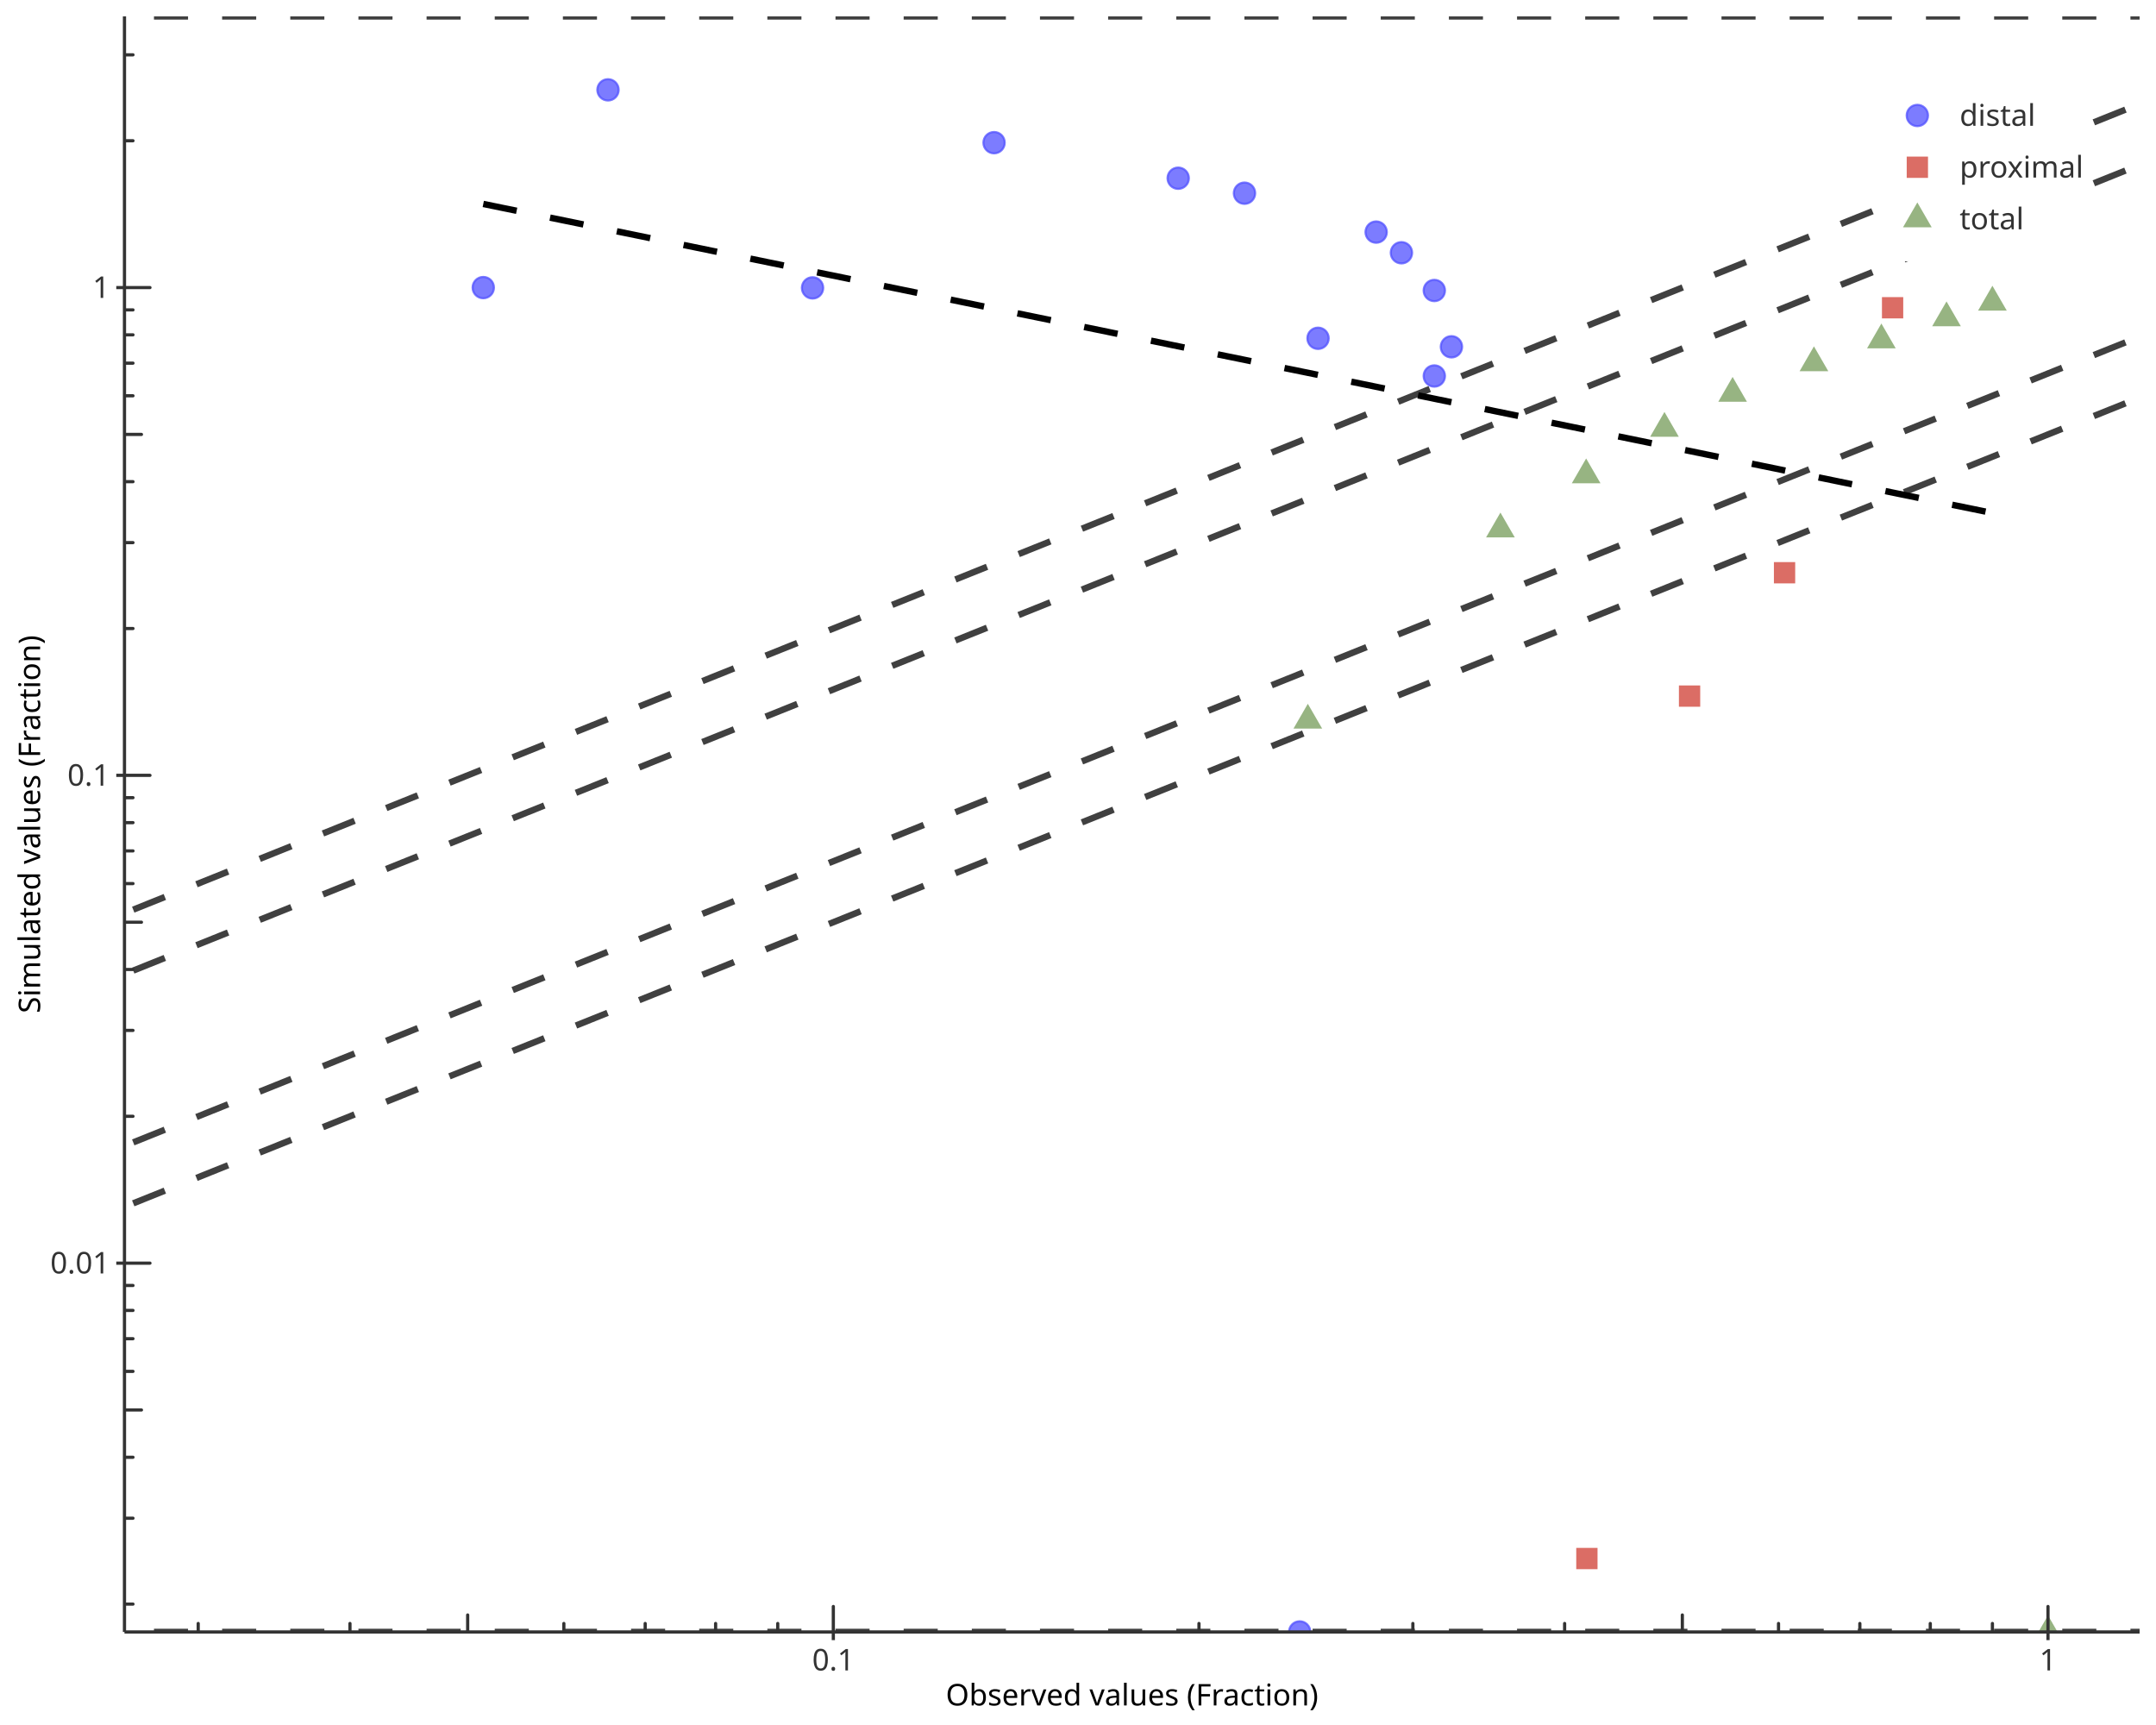
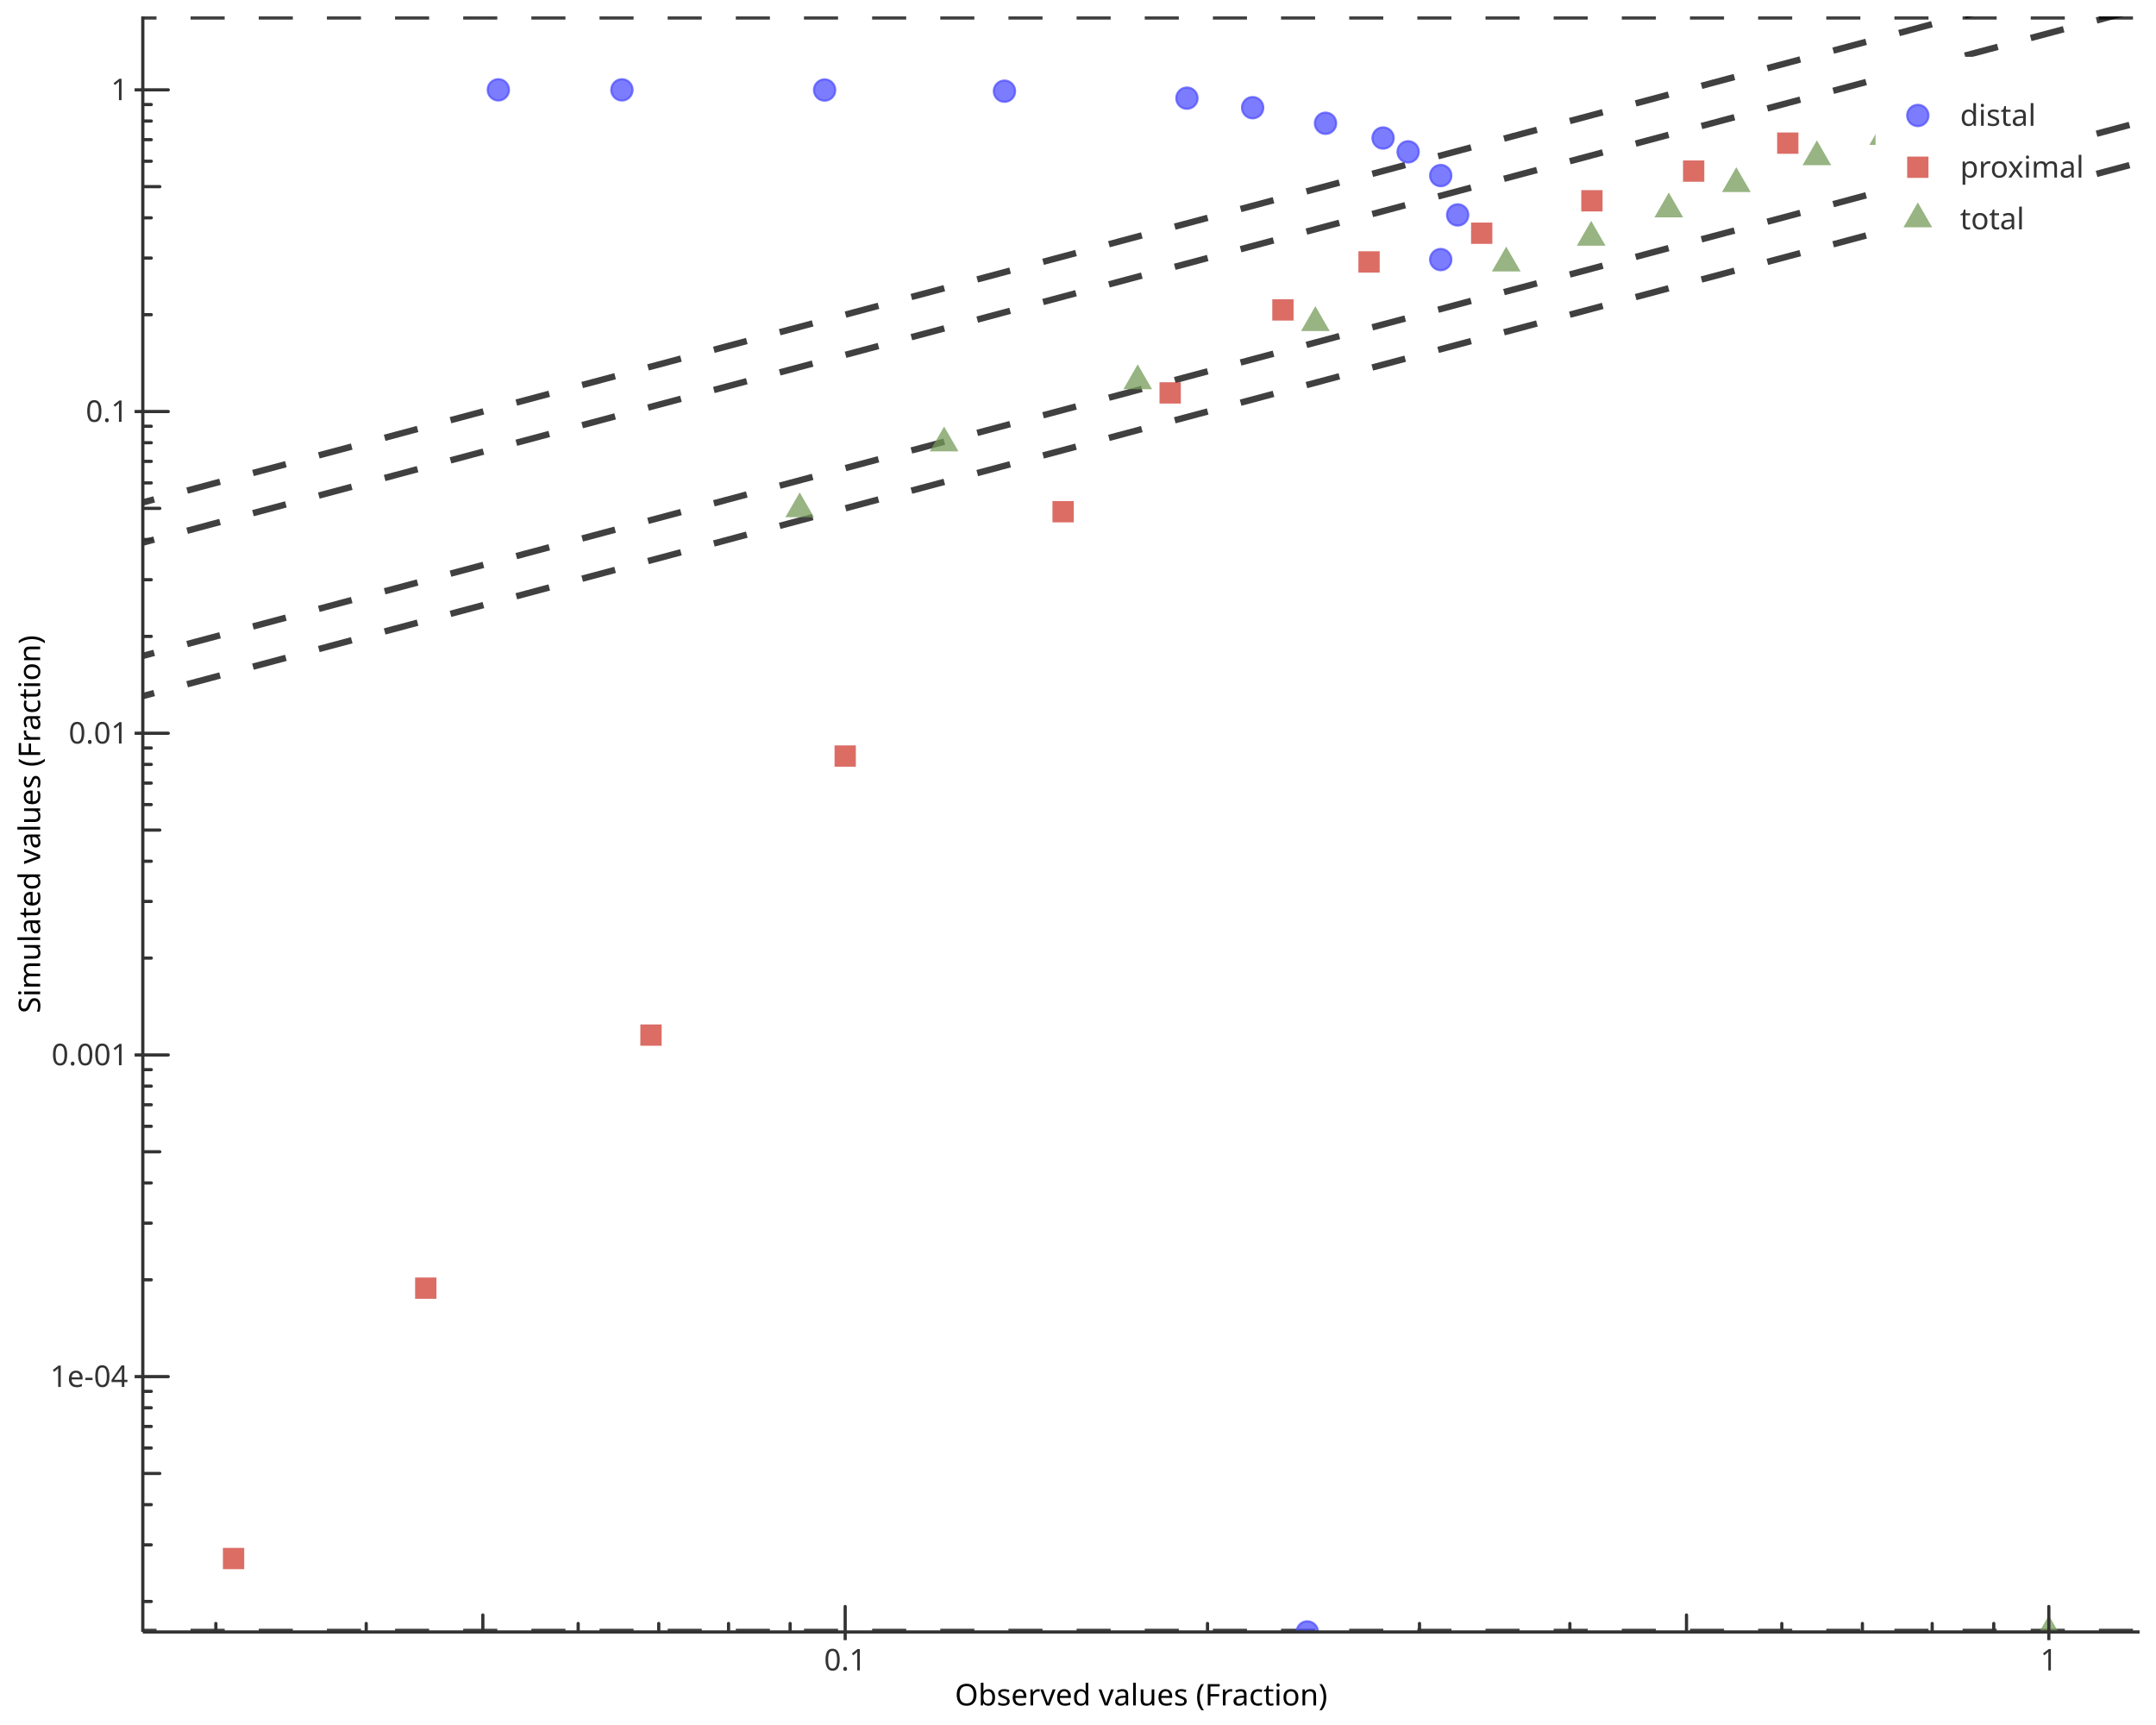
<svg xmlns="http://www.w3.org/2000/svg" class="svglite" data-engine-version="2.0" width="720.00pt" height="576.00pt" viewBox="0 0 720.00 576.00">
  <defs>
    <style type="text/css">
    .svglite line, .svglite polyline, .svglite polygon, .svglite path, .svglite rect, .svglite circle {
      fill: none;
      stroke: #000000;
      stroke-linecap: round;
      stroke-linejoin: round;
      stroke-miterlimit: 10.00;
    }
  </style>
  </defs>
  <rect width="100%" height="100%" style="stroke: none; fill: #FFFFFF;" />
  <defs>
    <clipPath id="cpMC4wMHw3MjAuMDB8MC4wMHw1NzYuMDA=">
      <rect x="0.00" y="0.00" width="720.00" height="576.00" />
    </clipPath>
  </defs>
  <g clip-path="url(#cpMC4wMHw3MjAuMDB8MC4wMHw1NzYuMDA=)">
    <rect x="0.00" y="0.00" width="720.00" height="576.00" style="stroke-width: 1.07; stroke: none; fill: #FFFFFF;" />
  </g>
  <defs>
-     <clipPath id="cpNDEuNTd8NzE0LjUyfDUuNDh8NTQ0Ljkz">
-       <rect x="41.57" y="5.48" width="672.95" height="539.45" />
+     <clipPath id="cpNDcuNjl8NzE0LjUyfDUuNDh8NTQ0Ljkz">
+       <rect x="47.69" y="5.48" width="666.83" height="539.45" />
    </clipPath>
  </defs>
-   <g clip-path="url(#cpNDEuNTd8NzE0LjUyfDUuNDh8NTQ0Ljkz)">
-     <rect x="41.57" y="5.48" width="672.95" height="539.45" style="stroke-width: 1.07; stroke: none; fill: #FFFFFF;" />
-     <polyline points="41.57,503.22 714.52,503.22 " style="stroke-width: 0.53; stroke: #FFFFFF; stroke-linecap: butt;" />
-     <polyline points="41.57,340.34 714.52,340.34 " style="stroke-width: 0.53; stroke: #FFFFFF; stroke-linecap: butt;" />
-     <polyline points="41.57,177.47 714.52,177.47 " style="stroke-width: 0.53; stroke: #FFFFFF; stroke-linecap: butt;" />
-     <polyline points="41.57,14.59 714.52,14.59 " style="stroke-width: 0.53; stroke: #FFFFFF; stroke-linecap: butt;" />
-     <polyline points="75.47,544.93 75.47,5.48 " style="stroke-width: 0.53; stroke: #FFFFFF; stroke-linecap: butt;" />
-     <polyline points="481.11,544.93 481.11,5.48 " style="stroke-width: 0.53; stroke: #FFFFFF; stroke-linecap: butt;" />
-   </g>
-   <g clip-path="url(#cpMC4wMHw3MjAuMDB8MC4wMHw1NzYuMDA=)">
- </g>
-   <g clip-path="url(#cpNDEuNTd8NzE0LjUyfDUuNDh8NTQ0Ljkz)">
- </g>
-   <g clip-path="url(#cpMC4wMHw3MjAuMDB8MC4wMHw1NzYuMDA=)">
- </g>
-   <g clip-path="url(#cpNDEuNTd8NzE0LjUyfDUuNDh8NTQ0Ljkz)">
- </g>
-   <g clip-path="url(#cpMC4wMHw3MjAuMDB8MC4wMHw1NzYuMDA=)">
- </g>
-   <g clip-path="url(#cpNDEuNTd8NzE0LjUyfDUuNDh8NTQ0Ljkz)">
- </g>
-   <g clip-path="url(#cpMC4wMHw3MjAuMDB8MC4wMHw1NzYuMDA=)">
- </g>
-   <g clip-path="url(#cpNDEuNTd8NzE0LjUyfDUuNDh8NTQ0Ljkz)">
- </g>
-   <g clip-path="url(#cpMC4wMHw3MjAuMDB8MC4wMHw1NzYuMDA=)">
- </g>
-   <g clip-path="url(#cpNDEuNTd8NzE0LjUyfDUuNDh8NTQ0Ljkz)">
- </g>
-   <g clip-path="url(#cpMC4wMHw3MjAuMDB8MC4wMHw1NzYuMDA=)">
- </g>
-   <g clip-path="url(#cpNDEuNTd8NzE0LjUyfDUuNDh8NTQ0Ljkz)">
- </g>
-   <g clip-path="url(#cpMC4wMHw3MjAuMDB8MC4wMHw1NzYuMDA=)">
- </g>
-   <g clip-path="url(#cpNDEuNTd8NzE0LjUyfDUuNDh8NTQ0Ljkz)">
- </g>
-   <g clip-path="url(#cpMC4wMHw3MjAuMDB8MC4wMHw1NzYuMDA=)">
- </g>
-   <g clip-path="url(#cpNDEuNTd8NzE0LjUyfDUuNDh8NTQ0Ljkz)">
- </g>
-   <g clip-path="url(#cpMC4wMHw3MjAuMDB8MC4wMHw1NzYuMDA=)">
- </g>
-   <g clip-path="url(#cpNDEuNTd8NzE0LjUyfDUuNDh8NTQ0Ljkz)">
- </g>
-   <g clip-path="url(#cpMC4wMHw3MjAuMDB8MC4wMHw1NzYuMDA=)">
- </g>
-   <g clip-path="url(#cpNDEuNTd8NzE0LjUyfDUuNDh8NTQ0Ljkz)">
- </g>
-   <g clip-path="url(#cpMC4wMHw3MjAuMDB8MC4wMHw1NzYuMDA=)">
- </g>
-   <g clip-path="url(#cpNDEuNTd8NzE0LjUyfDUuNDh8NTQ0Ljkz)">
- </g>
-   <g clip-path="url(#cpMC4wMHw3MjAuMDB8MC4wMHw1NzYuMDA=)">
- </g>
-   <g clip-path="url(#cpNDEuNTd8NzE0LjUyfDUuNDh8NTQ0Ljkz)">
- </g>
-   <g clip-path="url(#cpMC4wMHw3MjAuMDB8MC4wMHw1NzYuMDA=)">
- </g>
-   <g clip-path="url(#cpNDEuNTd8NzE0LjUyfDUuNDh8NTQ0Ljkz)">
- </g>
-   <g clip-path="url(#cpMC4wMHw3MjAuMDB8MC4wMHw1NzYuMDA=)">
- </g>
-   <g clip-path="url(#cpNDEuNTd8NzE0LjUyfDUuNDh8NTQ0Ljkz)">
- </g>
-   <g clip-path="url(#cpMC4wMHw3MjAuMDB8MC4wMHw1NzYuMDA=)">
- </g>
-   <g clip-path="url(#cpNDEuNTd8NzE0LjUyfDUuNDh8NTQ0Ljkz)">
- </g>
-   <g clip-path="url(#cpMC4wMHw3MjAuMDB8MC4wMHw1NzYuMDA=)">
- </g>
-   <g clip-path="url(#cpNDEuNTd8NzE0LjUyfDUuNDh8NTQ0Ljkz)">
-     <line x1="-631.38" y1="544.93" x2="1387.47" y2="544.93" style="stroke-width: 2.13; stroke: #000000; stroke-opacity: 0.75; stroke-dasharray: 11.38,11.38; stroke-linecap: butt;" />
-     <line x1="-631.38" y1="5.48" x2="1387.47" y2="5.48" style="stroke-width: 2.13; stroke: #000000; stroke-opacity: 0.75; stroke-dasharray: 11.38,11.38; stroke-linecap: butt;" />
-     <line x1="-631.38" y1="595.48" x2="1387.47" y2="-215.15" style="stroke-width: 2.13; stroke: #000000; stroke-opacity: 0.75; stroke-dasharray: 11.38,11.38; stroke-linecap: butt;" />
-     <line x1="-631.38" y1="652.84" x2="1387.47" y2="-157.78" style="stroke-width: 2.13; stroke: #000000; stroke-opacity: 0.75; stroke-dasharray: 11.38,11.38; stroke-linecap: butt;" />
-     <line x1="-631.38" y1="575.13" x2="1387.47" y2="-235.50" style="stroke-width: 2.13; stroke: #000000; stroke-opacity: 0.75; stroke-dasharray: 11.38,11.38; stroke-linecap: butt;" />
-     <line x1="-631.38" y1="673.19" x2="1387.47" y2="-137.43" style="stroke-width: 2.13; stroke: #000000; stroke-opacity: 0.75; stroke-dasharray: 11.38,11.38; stroke-linecap: butt;" />
-     <polyline points="161.39,68.10 167.77,69.41 174.15,70.71 180.53,72.02 186.91,73.33 193.29,74.63 199.67,75.94 206.05,77.25 212.43,78.55 218.81,79.86 225.19,81.16 231.57,82.47 237.95,83.78 244.33,85.08 250.71,86.39 257.09,87.70 263.47,89.00 269.85,90.31 276.22,91.62 282.60,92.92 288.98,94.23 295.36,95.53 301.74,96.84 308.12,98.15 314.50,99.45 320.88,100.76 327.26,102.07 333.64,103.37 340.02,104.68 346.40,105.98 352.78,107.29 359.16,108.60 365.54,109.90 371.92,111.21 378.30,112.52 384.68,113.82 391.05,115.13 397.43,116.44 403.81,117.74 410.19,119.05 416.57,120.35 422.95,121.66 429.33,122.97 435.71,124.27 442.09,125.58 448.47,126.89 454.85,128.19 461.23,129.50 467.61,130.80 473.99,132.11 480.37,133.42 486.75,134.72 493.13,136.03 499.51,137.34 505.88,138.64 512.26,139.95 518.64,141.26 525.02,142.56 531.40,143.87 537.78,145.17 544.16,146.48 550.54,147.79 556.92,149.09 563.30,150.40 569.68,151.71 576.06,153.01 582.44,154.32 588.82,155.62 595.20,156.93 601.58,158.24 607.96,159.54 614.34,160.85 620.71,162.16 627.09,163.46 633.47,164.77 639.85,166.07 646.23,167.38 652.61,168.69 658.99,169.99 665.37,171.30 " style="stroke-width: 2.13; stroke-dasharray: 11.38,11.38; stroke-linecap: butt;" />
-     <circle cx="434.03" cy="544.93" r="3.56" style="stroke-width: 0.71; stroke: #5050FF; stroke-opacity: 0.75; fill: #5050FF; fill-opacity: 0.75;" />
-     <circle cx="478.99" cy="125.55" r="3.56" style="stroke-width: 0.71; stroke: #5050FF; stroke-opacity: 0.75; fill: #5050FF; fill-opacity: 0.75;" />
-     <circle cx="484.71" cy="115.80" r="3.56" style="stroke-width: 0.71; stroke: #5050FF; stroke-opacity: 0.75; fill: #5050FF; fill-opacity: 0.75;" />
-     <circle cx="478.99" cy="97.00" r="3.56" style="stroke-width: 0.71; stroke: #5050FF; stroke-opacity: 0.75; fill: #5050FF; fill-opacity: 0.75;" />
-     <circle cx="468.01" cy="84.40" r="3.56" style="stroke-width: 0.71; stroke: #5050FF; stroke-opacity: 0.75; fill: #5050FF; fill-opacity: 0.75;" />
-     <circle cx="459.57" cy="77.50" r="3.56" style="stroke-width: 0.71; stroke: #5050FF; stroke-opacity: 0.75; fill: #5050FF; fill-opacity: 0.75;" />
-     <circle cx="440.16" cy="112.96" r="3.56" style="stroke-width: 0.71; stroke: #5050FF; stroke-opacity: 0.75; fill: #5050FF; fill-opacity: 0.75;" />
-     <circle cx="415.60" cy="64.51" r="3.56" style="stroke-width: 0.71; stroke: #5050FF; stroke-opacity: 0.75; fill: #5050FF; fill-opacity: 0.75;" />
-     <circle cx="393.46" cy="59.51" r="3.56" style="stroke-width: 0.71; stroke: #5050FF; stroke-opacity: 0.75; fill: #5050FF; fill-opacity: 0.75;" />
-     <circle cx="331.97" cy="47.64" r="3.56" style="stroke-width: 0.71; stroke: #5050FF; stroke-opacity: 0.75; fill: #5050FF; fill-opacity: 0.75;" />
-     <circle cx="271.35" cy="96.13" r="3.56" style="stroke-width: 0.71; stroke: #5050FF; stroke-opacity: 0.75; fill: #5050FF; fill-opacity: 0.75;" />
-     <circle cx="203.04" cy="30.00" r="3.56" style="stroke-width: 0.71; stroke: #5050FF; stroke-opacity: 0.75; fill: #5050FF; fill-opacity: 0.75;" />
-     <circle cx="161.39" cy="96.03" r="3.56" style="stroke-width: 0.71; stroke: #5050FF; stroke-opacity: 0.75; fill: #5050FF; fill-opacity: 0.75;" />
-     <polygon points="628.48,106.32 635.59,106.32 635.59,99.21 628.48,99.21 " style="stroke-width: 0.71; stroke: none; fill: #CE3D32; fill-opacity: 0.75;" />
-     <polygon points="592.40,194.80 599.51,194.80 599.51,187.69 592.40,187.69 " style="stroke-width: 0.71; stroke: none; fill: #CE3D32; fill-opacity: 0.75;" />
-     <polygon points="560.68,235.99 567.79,235.99 567.79,228.88 560.68,228.88 " style="stroke-width: 0.71; stroke: none; fill: #CE3D32; fill-opacity: 0.75;" />
-     <polygon points="526.39,523.97 533.50,523.97 533.50,516.86 526.39,516.86 " style="stroke-width: 0.71; stroke: none; fill: #CE3D32; fill-opacity: 0.75;" />
-     <polygon points="683.93,539.40 688.72,547.70 679.14,547.70 " style="stroke-width: 0.71; stroke: none; fill: #749B58; fill-opacity: 0.75;" />
-     <polygon points="665.37,95.41 670.16,103.71 660.58,103.71 " style="stroke-width: 0.71; stroke: none; fill: #749B58; fill-opacity: 0.75;" />
-     <polygon points="650.04,100.65 654.83,108.94 645.25,108.94 " style="stroke-width: 0.71; stroke: none; fill: #749B58; fill-opacity: 0.75;" />
-     <polygon points="628.29,108.02 633.08,116.32 623.50,116.32 " style="stroke-width: 0.71; stroke: none; fill: #749B58; fill-opacity: 0.75;" />
-     <polygon points="605.77,115.65 610.56,123.95 600.98,123.95 " style="stroke-width: 0.71; stroke: none; fill: #749B58; fill-opacity: 0.75;" />
-     <polygon points="578.61,125.86 583.40,134.16 573.82,134.16 " style="stroke-width: 0.71; stroke: none; fill: #749B58; fill-opacity: 0.75;" />
-     <polygon points="555.85,137.55 560.64,145.85 551.06,145.85 " style="stroke-width: 0.71; stroke: none; fill: #749B58; fill-opacity: 0.75;" />
-     <polygon points="529.70,153.09 534.49,161.38 524.91,161.38 " style="stroke-width: 0.71; stroke: none; fill: #749B58; fill-opacity: 0.75;" />
-     <polygon points="501.07,171.15 505.86,179.44 496.28,179.44 " style="stroke-width: 0.71; stroke: none; fill: #749B58; fill-opacity: 0.75;" />
-     <polygon points="436.75,235.00 441.54,243.29 431.96,243.29 " style="stroke-width: 0.71; stroke: none; fill: #749B58; fill-opacity: 0.75;" />
-     <line x1="66.19" y1="544.93" x2="66.19" y2="542.10" style="stroke-width: 1.07; stroke: #333333;" />
-     <line x1="116.87" y1="544.93" x2="116.87" y2="542.10" style="stroke-width: 1.07; stroke: #333333;" />
-     <line x1="156.18" y1="544.93" x2="156.18" y2="539.26" style="stroke-width: 1.07; stroke: #333333;" />
-     <line x1="188.30" y1="544.93" x2="188.30" y2="542.10" style="stroke-width: 1.07; stroke: #333333;" />
-     <line x1="215.46" y1="544.93" x2="215.46" y2="542.10" style="stroke-width: 1.07; stroke: #333333;" />
-     <line x1="238.98" y1="544.93" x2="238.98" y2="542.10" style="stroke-width: 1.07; stroke: #333333;" />
-     <line x1="259.73" y1="544.93" x2="259.73" y2="542.10" style="stroke-width: 1.07; stroke: #333333;" />
-     <line x1="278.29" y1="544.93" x2="278.29" y2="536.43" style="stroke-width: 1.07; stroke: #333333;" />
-     <line x1="400.40" y1="544.93" x2="400.40" y2="542.10" style="stroke-width: 1.07; stroke: #333333;" />
-     <line x1="471.83" y1="544.93" x2="471.83" y2="542.10" style="stroke-width: 1.07; stroke: #333333;" />
-     <line x1="522.51" y1="544.93" x2="522.51" y2="542.10" style="stroke-width: 1.07; stroke: #333333;" />
-     <line x1="561.82" y1="544.93" x2="561.82" y2="539.26" style="stroke-width: 1.07; stroke: #333333;" />
-     <line x1="593.94" y1="544.93" x2="593.94" y2="542.10" style="stroke-width: 1.07; stroke: #333333;" />
-     <line x1="621.10" y1="544.93" x2="621.10" y2="542.10" style="stroke-width: 1.07; stroke: #333333;" />
-     <line x1="644.62" y1="544.93" x2="644.62" y2="542.10" style="stroke-width: 1.07; stroke: #333333;" />
-     <line x1="665.37" y1="544.93" x2="665.37" y2="542.10" style="stroke-width: 1.07; stroke: #333333;" />
-     <line x1="683.93" y1="544.93" x2="683.93" y2="536.43" style="stroke-width: 1.07; stroke: #333333;" />
-     <line x1="41.57" y1="535.63" x2="44.41" y2="535.63" style="stroke-width: 1.07; stroke: #333333;" />
-     <line x1="41.57" y1="506.95" x2="44.41" y2="506.95" style="stroke-width: 1.07; stroke: #333333;" />
-     <line x1="41.57" y1="486.60" x2="44.41" y2="486.60" style="stroke-width: 1.07; stroke: #333333;" />
-     <line x1="41.57" y1="470.81" x2="47.24" y2="470.81" style="stroke-width: 1.07; stroke: #333333;" />
-     <line x1="41.57" y1="457.92" x2="44.41" y2="457.92" style="stroke-width: 1.07; stroke: #333333;" />
-     <line x1="41.57" y1="447.01" x2="44.41" y2="447.01" style="stroke-width: 1.07; stroke: #333333;" />
-     <line x1="41.57" y1="437.57" x2="44.41" y2="437.57" style="stroke-width: 1.07; stroke: #333333;" />
-     <line x1="41.57" y1="429.24" x2="44.41" y2="429.24" style="stroke-width: 1.07; stroke: #333333;" />
-     <line x1="41.57" y1="421.78" x2="50.08" y2="421.78" style="stroke-width: 1.07; stroke: #333333;" />
-     <line x1="41.57" y1="372.75" x2="44.41" y2="372.75" style="stroke-width: 1.07; stroke: #333333;" />
-     <line x1="41.57" y1="344.07" x2="44.41" y2="344.07" style="stroke-width: 1.07; stroke: #333333;" />
-     <line x1="41.57" y1="323.72" x2="44.41" y2="323.72" style="stroke-width: 1.07; stroke: #333333;" />
-     <line x1="41.57" y1="307.94" x2="47.24" y2="307.94" style="stroke-width: 1.07; stroke: #333333;" />
-     <line x1="41.57" y1="295.04" x2="44.41" y2="295.04" style="stroke-width: 1.07; stroke: #333333;" />
-     <line x1="41.57" y1="284.13" x2="44.41" y2="284.13" style="stroke-width: 1.07; stroke: #333333;" />
-     <line x1="41.57" y1="274.69" x2="44.41" y2="274.69" style="stroke-width: 1.07; stroke: #333333;" />
-     <line x1="41.57" y1="266.36" x2="44.41" y2="266.36" style="stroke-width: 1.07; stroke: #333333;" />
-     <line x1="41.57" y1="258.90" x2="50.08" y2="258.90" style="stroke-width: 1.07; stroke: #333333;" />
-     <line x1="41.57" y1="209.87" x2="44.41" y2="209.87" style="stroke-width: 1.07; stroke: #333333;" />
-     <line x1="41.57" y1="181.19" x2="44.41" y2="181.19" style="stroke-width: 1.07; stroke: #333333;" />
-     <line x1="41.57" y1="160.84" x2="44.41" y2="160.84" style="stroke-width: 1.07; stroke: #333333;" />
-     <line x1="41.57" y1="145.06" x2="47.24" y2="145.06" style="stroke-width: 1.07; stroke: #333333;" />
-     <line x1="41.57" y1="132.16" x2="44.41" y2="132.16" style="stroke-width: 1.07; stroke: #333333;" />
-     <line x1="41.57" y1="121.26" x2="44.41" y2="121.26" style="stroke-width: 1.07; stroke: #333333;" />
-     <line x1="41.57" y1="111.81" x2="44.41" y2="111.81" style="stroke-width: 1.07; stroke: #333333;" />
-     <line x1="41.57" y1="103.48" x2="44.41" y2="103.48" style="stroke-width: 1.07; stroke: #333333;" />
-     <line x1="41.57" y1="96.03" x2="50.08" y2="96.03" style="stroke-width: 1.07; stroke: #333333;" />
-     <line x1="41.57" y1="47.00" x2="44.41" y2="47.00" style="stroke-width: 1.07; stroke: #333333;" />
-     <line x1="41.57" y1="18.31" x2="44.41" y2="18.31" style="stroke-width: 1.07; stroke: #333333;" />
-   </g>
-   <g clip-path="url(#cpMC4wMHw3MjAuMDB8MC4wMHw1NzYuMDA=)">
-     <polyline points="41.57,544.93 41.57,5.48 " style="stroke-width: 1.07; stroke: #333333; stroke-linecap: butt;" />
-     <text x="36.64" y="425.22" text-anchor="end" style="font-size: 10.00px; fill: #333333; font-family: sans;" textLength="19.46px" lengthAdjust="spacingAndGlyphs">0.01</text>
-     <text x="36.64" y="262.35" text-anchor="end" style="font-size: 10.00px; fill: #333333; font-family: sans;" textLength="13.90px" lengthAdjust="spacingAndGlyphs">0.1</text>
-     <text x="36.64" y="99.47" text-anchor="end" style="font-size: 10.00px; fill: #333333; font-family: sans;" textLength="5.56px" lengthAdjust="spacingAndGlyphs">1</text>
-     <polyline points="38.83,421.78 41.57,421.78 " style="stroke-width: 1.07; stroke: #333333; stroke-linecap: butt;" />
-     <polyline points="38.83,258.90 41.57,258.90 " style="stroke-width: 1.07; stroke: #333333; stroke-linecap: butt;" />
-     <polyline points="38.83,96.03 41.57,96.03 " style="stroke-width: 1.07; stroke: #333333; stroke-linecap: butt;" />
-     <polyline points="41.57,544.93 714.52,544.93 " style="stroke-width: 1.07; stroke: #333333; stroke-linecap: butt;" />
-     <polyline points="278.29,547.67 278.29,544.93 " style="stroke-width: 1.07; stroke: #333333; stroke-linecap: butt;" />
-     <polyline points="683.93,547.67 683.93,544.93 " style="stroke-width: 1.07; stroke: #333333; stroke-linecap: butt;" />
-     <text x="278.29" y="557.78" text-anchor="middle" style="font-size: 10.00px; fill: #333333; font-family: sans;" textLength="13.90px" lengthAdjust="spacingAndGlyphs">0.1</text>
-     <text x="683.93" y="557.78" text-anchor="middle" style="font-size: 10.00px; fill: #333333; font-family: sans;" textLength="5.56px" lengthAdjust="spacingAndGlyphs">1</text>
-     <text x="378.05" y="569.48" text-anchor="middle" style="font-size: 10.00px; font-family: sans;" textLength="120.62px" lengthAdjust="spacingAndGlyphs">Observed values (Fraction)</text>
+   <g clip-path="url(#cpNDcuNjl8NzE0LjUyfDUuNDh8NTQ0Ljkz)">
+     <rect x="47.69" y="5.48" width="666.83" height="539.45" style="stroke-width: 1.07; stroke: none; fill: #FFFFFF;" />
+     <polyline points="47.69,513.38 714.52,513.38 " style="stroke-width: 0.53; stroke: #FFFFFF; stroke-linecap: butt;" />
+     <polyline points="47.69,405.97 714.52,405.97 " style="stroke-width: 0.53; stroke: #FFFFFF; stroke-linecap: butt;" />
+     <polyline points="47.69,298.55 714.52,298.55 " style="stroke-width: 0.53; stroke: #FFFFFF; stroke-linecap: butt;" />
+     <polyline points="47.69,191.13 714.52,191.13 " style="stroke-width: 0.53; stroke: #FFFFFF; stroke-linecap: butt;" />
+     <polyline points="47.69,83.71 714.52,83.71 " style="stroke-width: 0.53; stroke: #FFFFFF; stroke-linecap: butt;" />
+     <polyline points="81.28,544.93 81.28,5.48 " style="stroke-width: 0.53; stroke: #FFFFFF; stroke-linecap: butt;" />
+     <polyline points="483.23,544.93 483.23,5.48 " style="stroke-width: 0.53; stroke: #FFFFFF; stroke-linecap: butt;" />
+   </g>
+   <g clip-path="url(#cpMC4wMHw3MjAuMDB8MC4wMHw1NzYuMDA=)">
+ </g>
+   <g clip-path="url(#cpNDcuNjl8NzE0LjUyfDUuNDh8NTQ0Ljkz)">
+ </g>
+   <g clip-path="url(#cpMC4wMHw3MjAuMDB8MC4wMHw1NzYuMDA=)">
+ </g>
+   <g clip-path="url(#cpNDcuNjl8NzE0LjUyfDUuNDh8NTQ0Ljkz)">
+ </g>
+   <g clip-path="url(#cpMC4wMHw3MjAuMDB8MC4wMHw1NzYuMDA=)">
+ </g>
+   <g clip-path="url(#cpNDcuNjl8NzE0LjUyfDUuNDh8NTQ0Ljkz)">
+ </g>
+   <g clip-path="url(#cpMC4wMHw3MjAuMDB8MC4wMHw1NzYuMDA=)">
+ </g>
+   <g clip-path="url(#cpNDcuNjl8NzE0LjUyfDUuNDh8NTQ0Ljkz)">
+ </g>
+   <g clip-path="url(#cpMC4wMHw3MjAuMDB8MC4wMHw1NzYuMDA=)">
+ </g>
+   <g clip-path="url(#cpNDcuNjl8NzE0LjUyfDUuNDh8NTQ0Ljkz)">
+ </g>
+   <g clip-path="url(#cpMC4wMHw3MjAuMDB8MC4wMHw1NzYuMDA=)">
+ </g>
+   <g clip-path="url(#cpNDcuNjl8NzE0LjUyfDUuNDh8NTQ0Ljkz)">
+ </g>
+   <g clip-path="url(#cpMC4wMHw3MjAuMDB8MC4wMHw1NzYuMDA=)">
+ </g>
+   <g clip-path="url(#cpNDcuNjl8NzE0LjUyfDUuNDh8NTQ0Ljkz)">
+ </g>
+   <g clip-path="url(#cpMC4wMHw3MjAuMDB8MC4wMHw1NzYuMDA=)">
+ </g>
+   <g clip-path="url(#cpNDcuNjl8NzE0LjUyfDUuNDh8NTQ0Ljkz)">
+ </g>
+   <g clip-path="url(#cpMC4wMHw3MjAuMDB8MC4wMHw1NzYuMDA=)">
+ </g>
+   <g clip-path="url(#cpNDcuNjl8NzE0LjUyfDUuNDh8NTQ0Ljkz)">
+ </g>
+   <g clip-path="url(#cpMC4wMHw3MjAuMDB8MC4wMHw1NzYuMDA=)">
+ </g>
+   <g clip-path="url(#cpNDcuNjl8NzE0LjUyfDUuNDh8NTQ0Ljkz)">
+ </g>
+   <g clip-path="url(#cpMC4wMHw3MjAuMDB8MC4wMHw1NzYuMDA=)">
+ </g>
+   <g clip-path="url(#cpNDcuNjl8NzE0LjUyfDUuNDh8NTQ0Ljkz)">
+ </g>
+   <g clip-path="url(#cpMC4wMHw3MjAuMDB8MC4wMHw1NzYuMDA=)">
+ </g>
+   <g clip-path="url(#cpNDcuNjl8NzE0LjUyfDUuNDh8NTQ0Ljkz)">
+ </g>
+   <g clip-path="url(#cpMC4wMHw3MjAuMDB8MC4wMHw1NzYuMDA=)">
+ </g>
+   <g clip-path="url(#cpNDcuNjl8NzE0LjUyfDUuNDh8NTQ0Ljkz)">
+ </g>
+   <g clip-path="url(#cpMC4wMHw3MjAuMDB8MC4wMHw1NzYuMDA=)">
+ </g>
+   <g clip-path="url(#cpNDcuNjl8NzE0LjUyfDUuNDh8NTQ0Ljkz)">
+ </g>
+   <g clip-path="url(#cpMC4wMHw3MjAuMDB8MC4wMHw1NzYuMDA=)">
+ </g>
+   <g clip-path="url(#cpNDcuNjl8NzE0LjUyfDUuNDh8NTQ0Ljkz)">
+ </g>
+   <g clip-path="url(#cpMC4wMHw3MjAuMDB8MC4wMHw1NzYuMDA=)">
+ </g>
+   <g clip-path="url(#cpNDcuNjl8NzE0LjUyfDUuNDh8NTQ0Ljkz)">
+     <line x1="-619.15" y1="544.93" x2="1381.35" y2="544.93" style="stroke-width: 2.13; stroke: #000000; stroke-opacity: 0.75; stroke-dasharray: 11.38,11.38; stroke-linecap: butt;" />
+     <line x1="-619.15" y1="5.48" x2="1381.35" y2="5.48" style="stroke-width: 2.13; stroke: #000000; stroke-opacity: 0.75; stroke-dasharray: 11.38,11.38; stroke-linecap: butt;" />
+     <line x1="-619.15" y1="359.39" x2="1381.35" y2="-175.22" style="stroke-width: 2.13; stroke: #000000; stroke-opacity: 0.75; stroke-dasharray: 11.38,11.38; stroke-linecap: butt;" />
+     <line x1="-619.15" y1="397.22" x2="1381.35" y2="-137.39" style="stroke-width: 2.13; stroke: #000000; stroke-opacity: 0.75; stroke-dasharray: 11.38,11.38; stroke-linecap: butt;" />
+     <line x1="-619.15" y1="345.97" x2="1381.35" y2="-188.64" style="stroke-width: 2.13; stroke: #000000; stroke-opacity: 0.75; stroke-dasharray: 11.38,11.38; stroke-linecap: butt;" />
+     <line x1="-619.15" y1="410.64" x2="1381.35" y2="-123.97" style="stroke-width: 2.13; stroke: #000000; stroke-opacity: 0.75; stroke-dasharray: 11.38,11.38; stroke-linecap: butt;" />
+     <circle cx="436.57" cy="544.93" r="3.56" style="stroke-width: 0.71; stroke: #5050FF; stroke-opacity: 0.75; fill: #5050FF; fill-opacity: 0.75;" />
+     <circle cx="481.13" cy="86.68" r="3.56" style="stroke-width: 0.71; stroke: #5050FF; stroke-opacity: 0.75; fill: #5050FF; fill-opacity: 0.75;" />
+     <circle cx="486.79" cy="71.77" r="3.56" style="stroke-width: 0.71; stroke: #5050FF; stroke-opacity: 0.75; fill: #5050FF; fill-opacity: 0.75;" />
+     <circle cx="481.13" cy="58.62" r="3.56" style="stroke-width: 0.71; stroke: #5050FF; stroke-opacity: 0.75; fill: #5050FF; fill-opacity: 0.75;" />
+     <circle cx="470.25" cy="50.70" r="3.56" style="stroke-width: 0.71; stroke: #5050FF; stroke-opacity: 0.75; fill: #5050FF; fill-opacity: 0.75;" />
+     <circle cx="461.88" cy="46.09" r="3.56" style="stroke-width: 0.71; stroke: #5050FF; stroke-opacity: 0.75; fill: #5050FF; fill-opacity: 0.75;" />
+     <circle cx="442.66" cy="41.16" r="3.56" style="stroke-width: 0.71; stroke: #5050FF; stroke-opacity: 0.75; fill: #5050FF; fill-opacity: 0.75;" />
+     <circle cx="418.32" cy="35.96" r="3.56" style="stroke-width: 0.71; stroke: #5050FF; stroke-opacity: 0.75; fill: #5050FF; fill-opacity: 0.75;" />
+     <circle cx="396.38" cy="32.78" r="3.56" style="stroke-width: 0.71; stroke: #5050FF; stroke-opacity: 0.75; fill: #5050FF; fill-opacity: 0.75;" />
+     <circle cx="335.44" cy="30.45" r="3.56" style="stroke-width: 0.71; stroke: #5050FF; stroke-opacity: 0.75; fill: #5050FF; fill-opacity: 0.75;" />
+     <circle cx="275.38" cy="30.06" r="3.56" style="stroke-width: 0.71; stroke: #5050FF; stroke-opacity: 0.75; fill: #5050FF; fill-opacity: 0.75;" />
+     <circle cx="207.69" cy="30.01" r="3.56" style="stroke-width: 0.71; stroke: #5050FF; stroke-opacity: 0.75; fill: #5050FF; fill-opacity: 0.75;" />
+     <circle cx="166.42" cy="30.00" r="3.56" style="stroke-width: 0.71; stroke: #5050FF; stroke-opacity: 0.75; fill: #5050FF; fill-opacity: 0.75;" />
+     <polygon points="629.23,36.46 636.34,36.46 636.34,29.35 629.23,29.35 " style="stroke-width: 0.71; stroke: none; fill: #CE3D32; fill-opacity: 0.75;" />
+     <polygon points="593.48,51.35 600.59,51.35 600.59,44.24 593.48,44.24 " style="stroke-width: 0.71; stroke: none; fill: #CE3D32; fill-opacity: 0.75;" />
+     <polygon points="562.05,60.69 569.16,60.69 569.16,53.58 562.05,53.58 " style="stroke-width: 0.71; stroke: none; fill: #CE3D32; fill-opacity: 0.75;" />
+     <polygon points="528.07,70.60 535.18,70.60 535.18,63.49 528.07,63.49 " style="stroke-width: 0.71; stroke: none; fill: #CE3D32; fill-opacity: 0.75;" />
+     <polygon points="491.26,81.43 498.37,81.43 498.37,74.32 491.26,74.32 " style="stroke-width: 0.71; stroke: none; fill: #CE3D32; fill-opacity: 0.75;" />
+     <polygon points="453.64,91.02 460.75,91.02 460.75,83.90 453.64,83.90 " style="stroke-width: 0.71; stroke: none; fill: #CE3D32; fill-opacity: 0.75;" />
+     <polygon points="424.88,107.04 431.99,107.04 431.99,99.93 424.88,99.93 " style="stroke-width: 0.71; stroke: none; fill: #CE3D32; fill-opacity: 0.75;" />
+     <polygon points="387.22,134.75 394.34,134.75 394.34,127.64 387.22,127.64 " style="stroke-width: 0.71; stroke: none; fill: #CE3D32; fill-opacity: 0.75;" />
+     <polygon points="351.47,174.42 358.58,174.42 358.58,167.31 351.47,167.31 " style="stroke-width: 0.71; stroke: none; fill: #CE3D32; fill-opacity: 0.75;" />
+     <polygon points="278.70,256.01 285.81,256.01 285.81,248.90 278.70,248.90 " style="stroke-width: 0.71; stroke: none; fill: #CE3D32; fill-opacity: 0.75;" />
+     <polygon points="213.84,349.19 220.95,349.19 220.95,342.07 213.84,342.07 " style="stroke-width: 0.71; stroke: none; fill: #CE3D32; fill-opacity: 0.75;" />
+     <polygon points="138.63,433.69 145.75,433.69 145.75,426.58 138.63,426.58 " style="stroke-width: 0.71; stroke: none; fill: #CE3D32; fill-opacity: 0.75;" />
+     <polygon points="74.44,523.97 81.55,523.97 81.55,516.86 74.44,516.86 " style="stroke-width: 0.71; stroke: none; fill: #CE3D32; fill-opacity: 0.75;" />
+     <polygon points="684.21,539.40 689.00,547.70 679.42,547.70 " style="stroke-width: 0.71; stroke: none; fill: #749B58; fill-opacity: 0.75;" />
+     <polygon points="665.82,28.52 670.61,36.81 661.03,36.81 " style="stroke-width: 0.71; stroke: none; fill: #749B58; fill-opacity: 0.75;" />
+     <polygon points="650.63,33.22 655.42,41.51 645.84,41.51 " style="stroke-width: 0.71; stroke: none; fill: #749B58; fill-opacity: 0.75;" />
+     <polygon points="629.07,40.10 633.86,48.39 624.28,48.39 " style="stroke-width: 0.71; stroke: none; fill: #749B58; fill-opacity: 0.75;" />
+     <polygon points="606.76,46.87 611.54,55.17 601.97,55.17 " style="stroke-width: 0.71; stroke: none; fill: #749B58; fill-opacity: 0.75;" />
+     <polygon points="579.85,55.84 584.64,64.13 575.06,64.13 " style="stroke-width: 0.71; stroke: none; fill: #749B58; fill-opacity: 0.75;" />
+     <polygon points="557.29,64.29 562.08,72.58 552.50,72.58 " style="stroke-width: 0.71; stroke: none; fill: #749B58; fill-opacity: 0.75;" />
+     <polygon points="531.38,73.75 536.17,82.05 526.59,82.05 " style="stroke-width: 0.71; stroke: none; fill: #749B58; fill-opacity: 0.75;" />
+     <polygon points="503.01,82.35 507.80,90.64 498.22,90.64 " style="stroke-width: 0.71; stroke: none; fill: #749B58; fill-opacity: 0.75;" />
+     <polygon points="439.27,102.24 444.06,110.53 434.49,110.53 " style="stroke-width: 0.71; stroke: none; fill: #749B58; fill-opacity: 0.75;" />
+     <polygon points="379.94,121.67 384.73,129.97 375.16,129.97 " style="stroke-width: 0.71; stroke: none; fill: #749B58; fill-opacity: 0.75;" />
+     <polygon points="315.29,142.43 320.08,150.72 310.50,150.72 " style="stroke-width: 0.71; stroke: none; fill: #749B58; fill-opacity: 0.75;" />
+     <polygon points="267.06,164.42 271.85,172.71 262.28,172.71 " style="stroke-width: 0.71; stroke: none; fill: #749B58; fill-opacity: 0.75;" />
+     <line x1="72.08" y1="544.93" x2="72.08" y2="542.10" style="stroke-width: 1.07; stroke: #333333;" />
+     <line x1="122.30" y1="544.93" x2="122.30" y2="542.10" style="stroke-width: 1.07; stroke: #333333;" />
+     <line x1="161.25" y1="544.93" x2="161.25" y2="539.26" style="stroke-width: 1.07; stroke: #333333;" />
+     <line x1="193.08" y1="544.93" x2="193.08" y2="542.10" style="stroke-width: 1.07; stroke: #333333;" />
+     <line x1="219.99" y1="544.93" x2="219.99" y2="542.10" style="stroke-width: 1.07; stroke: #333333;" />
+     <line x1="243.30" y1="544.93" x2="243.30" y2="542.10" style="stroke-width: 1.07; stroke: #333333;" />
+     <line x1="263.86" y1="544.93" x2="263.86" y2="542.10" style="stroke-width: 1.07; stroke: #333333;" />
+     <line x1="282.25" y1="544.93" x2="282.25" y2="536.43" style="stroke-width: 1.07; stroke: #333333;" />
+     <line x1="403.25" y1="544.93" x2="403.25" y2="542.10" style="stroke-width: 1.07; stroke: #333333;" />
+     <line x1="474.04" y1="544.93" x2="474.04" y2="542.10" style="stroke-width: 1.07; stroke: #333333;" />
+     <line x1="524.26" y1="544.93" x2="524.26" y2="542.10" style="stroke-width: 1.07; stroke: #333333;" />
+     <line x1="563.21" y1="544.93" x2="563.21" y2="539.26" style="stroke-width: 1.07; stroke: #333333;" />
+     <line x1="595.04" y1="544.93" x2="595.04" y2="542.10" style="stroke-width: 1.07; stroke: #333333;" />
+     <line x1="621.95" y1="544.93" x2="621.95" y2="542.10" style="stroke-width: 1.07; stroke: #333333;" />
+     <line x1="645.26" y1="544.93" x2="645.26" y2="542.10" style="stroke-width: 1.07; stroke: #333333;" />
+     <line x1="665.82" y1="544.93" x2="665.82" y2="542.10" style="stroke-width: 1.07; stroke: #333333;" />
+     <line x1="684.21" y1="544.93" x2="684.21" y2="536.43" style="stroke-width: 1.07; stroke: #333333;" />
+     <line x1="47.69" y1="534.76" x2="50.52" y2="534.76" style="stroke-width: 1.07; stroke: #333333;" />
+     <line x1="47.69" y1="515.84" x2="50.52" y2="515.84" style="stroke-width: 1.07; stroke: #333333;" />
+     <line x1="47.69" y1="502.42" x2="50.52" y2="502.42" style="stroke-width: 1.07; stroke: #333333;" />
+     <line x1="47.69" y1="492.01" x2="53.36" y2="492.01" style="stroke-width: 1.07; stroke: #333333;" />
+     <line x1="47.69" y1="483.51" x2="50.52" y2="483.51" style="stroke-width: 1.07; stroke: #333333;" />
+     <line x1="47.69" y1="476.31" x2="50.52" y2="476.31" style="stroke-width: 1.07; stroke: #333333;" />
+     <line x1="47.69" y1="470.08" x2="50.52" y2="470.08" style="stroke-width: 1.07; stroke: #333333;" />
+     <line x1="47.69" y1="464.59" x2="50.52" y2="464.59" style="stroke-width: 1.07; stroke: #333333;" />
+     <line x1="47.69" y1="459.67" x2="56.19" y2="459.67" style="stroke-width: 1.07; stroke: #333333;" />
+     <line x1="47.69" y1="427.34" x2="50.52" y2="427.34" style="stroke-width: 1.07; stroke: #333333;" />
+     <line x1="47.69" y1="408.42" x2="50.52" y2="408.42" style="stroke-width: 1.07; stroke: #333333;" />
+     <line x1="47.69" y1="395.00" x2="50.52" y2="395.00" style="stroke-width: 1.07; stroke: #333333;" />
+     <line x1="47.69" y1="384.59" x2="53.36" y2="384.59" style="stroke-width: 1.07; stroke: #333333;" />
+     <line x1="47.69" y1="376.09" x2="50.52" y2="376.09" style="stroke-width: 1.07; stroke: #333333;" />
+     <line x1="47.69" y1="368.90" x2="50.52" y2="368.90" style="stroke-width: 1.07; stroke: #333333;" />
+     <line x1="47.69" y1="362.67" x2="50.52" y2="362.67" style="stroke-width: 1.07; stroke: #333333;" />
+     <line x1="47.69" y1="357.17" x2="50.52" y2="357.17" style="stroke-width: 1.07; stroke: #333333;" />
+     <line x1="47.69" y1="352.26" x2="56.19" y2="352.26" style="stroke-width: 1.07; stroke: #333333;" />
+     <line x1="47.69" y1="319.92" x2="50.52" y2="319.92" style="stroke-width: 1.07; stroke: #333333;" />
+     <line x1="47.69" y1="301.00" x2="50.52" y2="301.00" style="stroke-width: 1.07; stroke: #333333;" />
+     <line x1="47.69" y1="287.58" x2="50.52" y2="287.58" style="stroke-width: 1.07; stroke: #333333;" />
+     <line x1="47.69" y1="277.17" x2="53.36" y2="277.17" style="stroke-width: 1.07; stroke: #333333;" />
+     <line x1="47.69" y1="268.67" x2="50.52" y2="268.67" style="stroke-width: 1.07; stroke: #333333;" />
+     <line x1="47.69" y1="261.48" x2="50.52" y2="261.48" style="stroke-width: 1.07; stroke: #333333;" />
+     <line x1="47.69" y1="255.25" x2="50.52" y2="255.25" style="stroke-width: 1.07; stroke: #333333;" />
+     <line x1="47.69" y1="249.75" x2="50.52" y2="249.75" style="stroke-width: 1.07; stroke: #333333;" />
+     <line x1="47.69" y1="244.84" x2="56.19" y2="244.84" style="stroke-width: 1.07; stroke: #333333;" />
+     <line x1="47.69" y1="212.50" x2="50.52" y2="212.50" style="stroke-width: 1.07; stroke: #333333;" />
+     <line x1="47.69" y1="193.58" x2="50.52" y2="193.58" style="stroke-width: 1.07; stroke: #333333;" />
+     <line x1="47.69" y1="180.16" x2="50.52" y2="180.16" style="stroke-width: 1.07; stroke: #333333;" />
+     <line x1="47.69" y1="169.75" x2="53.36" y2="169.75" style="stroke-width: 1.07; stroke: #333333;" />
+     <line x1="47.69" y1="161.25" x2="50.52" y2="161.25" style="stroke-width: 1.07; stroke: #333333;" />
+     <line x1="47.69" y1="154.06" x2="50.52" y2="154.06" style="stroke-width: 1.07; stroke: #333333;" />
+     <line x1="47.69" y1="147.83" x2="50.52" y2="147.83" style="stroke-width: 1.07; stroke: #333333;" />
+     <line x1="47.69" y1="142.33" x2="50.52" y2="142.33" style="stroke-width: 1.07; stroke: #333333;" />
+     <line x1="47.69" y1="137.42" x2="56.19" y2="137.42" style="stroke-width: 1.07; stroke: #333333;" />
+     <line x1="47.69" y1="105.08" x2="50.52" y2="105.08" style="stroke-width: 1.07; stroke: #333333;" />
+     <line x1="47.69" y1="86.17" x2="50.52" y2="86.17" style="stroke-width: 1.07; stroke: #333333;" />
+     <line x1="47.69" y1="72.74" x2="50.52" y2="72.74" style="stroke-width: 1.07; stroke: #333333;" />
+     <line x1="47.69" y1="62.33" x2="53.36" y2="62.33" style="stroke-width: 1.07; stroke: #333333;" />
+     <line x1="47.69" y1="53.83" x2="50.52" y2="53.83" style="stroke-width: 1.07; stroke: #333333;" />
+     <line x1="47.69" y1="46.64" x2="50.52" y2="46.64" style="stroke-width: 1.07; stroke: #333333;" />
+     <line x1="47.69" y1="40.41" x2="50.52" y2="40.41" style="stroke-width: 1.07; stroke: #333333;" />
+     <line x1="47.69" y1="34.91" x2="50.52" y2="34.91" style="stroke-width: 1.07; stroke: #333333;" />
+     <line x1="47.69" y1="30.00" x2="56.19" y2="30.00" style="stroke-width: 1.07; stroke: #333333;" />
+   </g>
+   <g clip-path="url(#cpMC4wMHw3MjAuMDB8MC4wMHw1NzYuMDA=)">
+     <polyline points="47.69,544.93 47.69,5.48 " style="stroke-width: 1.07; stroke: #333333; stroke-linecap: butt;" />
+     <text x="42.76" y="463.12" text-anchor="end" style="font-size: 10.00px; fill: #333333; font-family: sans;" textLength="25.58px" lengthAdjust="spacingAndGlyphs">1e-04</text>
+     <text x="42.76" y="355.70" text-anchor="end" style="font-size: 10.00px; fill: #333333; font-family: sans;" textLength="25.03px" lengthAdjust="spacingAndGlyphs">0.001</text>
+     <text x="42.76" y="248.28" text-anchor="end" style="font-size: 10.00px; fill: #333333; font-family: sans;" textLength="19.46px" lengthAdjust="spacingAndGlyphs">0.01</text>
+     <text x="42.76" y="140.86" text-anchor="end" style="font-size: 10.00px; fill: #333333; font-family: sans;" textLength="13.90px" lengthAdjust="spacingAndGlyphs">0.1</text>
+     <text x="42.76" y="33.44" text-anchor="end" style="font-size: 10.00px; fill: #333333; font-family: sans;" textLength="5.56px" lengthAdjust="spacingAndGlyphs">1</text>
+     <polyline points="44.95,459.67 47.69,459.67 " style="stroke-width: 1.07; stroke: #333333; stroke-linecap: butt;" />
+     <polyline points="44.95,352.26 47.69,352.26 " style="stroke-width: 1.07; stroke: #333333; stroke-linecap: butt;" />
+     <polyline points="44.95,244.84 47.69,244.84 " style="stroke-width: 1.07; stroke: #333333; stroke-linecap: butt;" />
+     <polyline points="44.95,137.42 47.69,137.42 " style="stroke-width: 1.07; stroke: #333333; stroke-linecap: butt;" />
+     <polyline points="44.95,30.00 47.69,30.00 " style="stroke-width: 1.07; stroke: #333333; stroke-linecap: butt;" />
+     <polyline points="47.69,544.93 714.52,544.93 " style="stroke-width: 1.07; stroke: #333333; stroke-linecap: butt;" />
+     <polyline points="282.25,547.67 282.25,544.93 " style="stroke-width: 1.07; stroke: #333333; stroke-linecap: butt;" />
+     <polyline points="684.21,547.67 684.21,544.93 " style="stroke-width: 1.07; stroke: #333333; stroke-linecap: butt;" />
+     <text x="282.25" y="557.78" text-anchor="middle" style="font-size: 10.00px; fill: #333333; font-family: sans;" textLength="13.90px" lengthAdjust="spacingAndGlyphs">0.1</text>
+     <text x="684.21" y="557.78" text-anchor="middle" style="font-size: 10.00px; fill: #333333; font-family: sans;" textLength="5.56px" lengthAdjust="spacingAndGlyphs">1</text>
+     <text x="381.10" y="569.48" text-anchor="middle" style="font-size: 10.00px; font-family: sans;" textLength="120.62px" lengthAdjust="spacingAndGlyphs">Observed values (Fraction)</text>
    <text transform="translate(13.40,275.21) rotate(-90)" text-anchor="middle" style="font-size: 10.00px; font-family: sans;" textLength="121.73px" lengthAdjust="spacingAndGlyphs">Simulated values (Fraction)</text>
-     <rect x="626.18" y="18.97" width="71.51" height="68.28" style="stroke-width: 1.07; stroke: none; fill: #FFFFFF;" />
-     <rect x="631.66" y="29.92" width="17.28" height="17.28" style="stroke-width: 1.07; stroke: none; fill: #FFFFFF;" />
-     <circle cx="640.30" cy="38.56" r="3.56" style="stroke-width: 0.71; stroke: #5050FF; stroke-opacity: 0.75; fill: #5050FF; fill-opacity: 0.75;" />
-     <rect x="631.66" y="47.20" width="17.28" height="17.28" style="stroke-width: 1.07; stroke: none; fill: #FFFFFF;" />
-     <polygon points="636.75,59.40 643.86,59.40 643.86,52.29 636.75,52.29 " style="stroke-width: 0.71; stroke: none; fill: #CE3D32; fill-opacity: 0.75;" />
-     <rect x="631.66" y="64.48" width="17.28" height="17.28" style="stroke-width: 1.07; stroke: none; fill: #FFFFFF;" />
-     <polygon points="640.30,67.60 645.09,75.89 635.52,75.89 " style="stroke-width: 0.71; stroke: none; fill: #749B58; fill-opacity: 0.75;" />
-     <text x="654.42" y="42.01" style="font-size: 10.00px; fill: #333333; font-family: sans;" textLength="23.35px" lengthAdjust="spacingAndGlyphs">distal</text>
-     <text x="654.42" y="59.29" style="font-size: 10.00px; fill: #333333; font-family: sans;" textLength="37.79px" lengthAdjust="spacingAndGlyphs">proximal</text>
-     <text x="654.42" y="76.57" style="font-size: 10.00px; fill: #333333; font-family: sans;" textLength="18.90px" lengthAdjust="spacingAndGlyphs">total</text>
+     <rect x="626.34" y="18.97" width="71.51" height="68.28" style="stroke-width: 1.07; stroke: none; fill: #FFFFFF;" />
+     <rect x="631.82" y="29.92" width="17.28" height="17.28" style="stroke-width: 1.07; stroke: none; fill: #FFFFFF;" />
+     <circle cx="640.46" cy="38.56" r="3.56" style="stroke-width: 0.71; stroke: #5050FF; stroke-opacity: 0.75; fill: #5050FF; fill-opacity: 0.75;" />
+     <rect x="631.82" y="47.20" width="17.28" height="17.28" style="stroke-width: 1.07; stroke: none; fill: #FFFFFF;" />
+     <polygon points="636.90,59.40 644.01,59.40 644.01,52.29 636.90,52.29 " style="stroke-width: 0.71; stroke: none; fill: #CE3D32; fill-opacity: 0.75;" />
+     <rect x="631.82" y="64.48" width="17.28" height="17.28" style="stroke-width: 1.07; stroke: none; fill: #FFFFFF;" />
+     <polygon points="640.46,67.60 645.24,75.89 635.67,75.89 " style="stroke-width: 0.71; stroke: none; fill: #749B58; fill-opacity: 0.75;" />
+     <text x="654.58" y="42.01" style="font-size: 10.00px; fill: #333333; font-family: sans;" textLength="23.35px" lengthAdjust="spacingAndGlyphs">distal</text>
+     <text x="654.58" y="59.29" style="font-size: 10.00px; fill: #333333; font-family: sans;" textLength="37.79px" lengthAdjust="spacingAndGlyphs">proximal</text>
+     <text x="654.58" y="76.57" style="font-size: 10.00px; fill: #333333; font-family: sans;" textLength="18.90px" lengthAdjust="spacingAndGlyphs">total</text>
  </g>
</svg>
